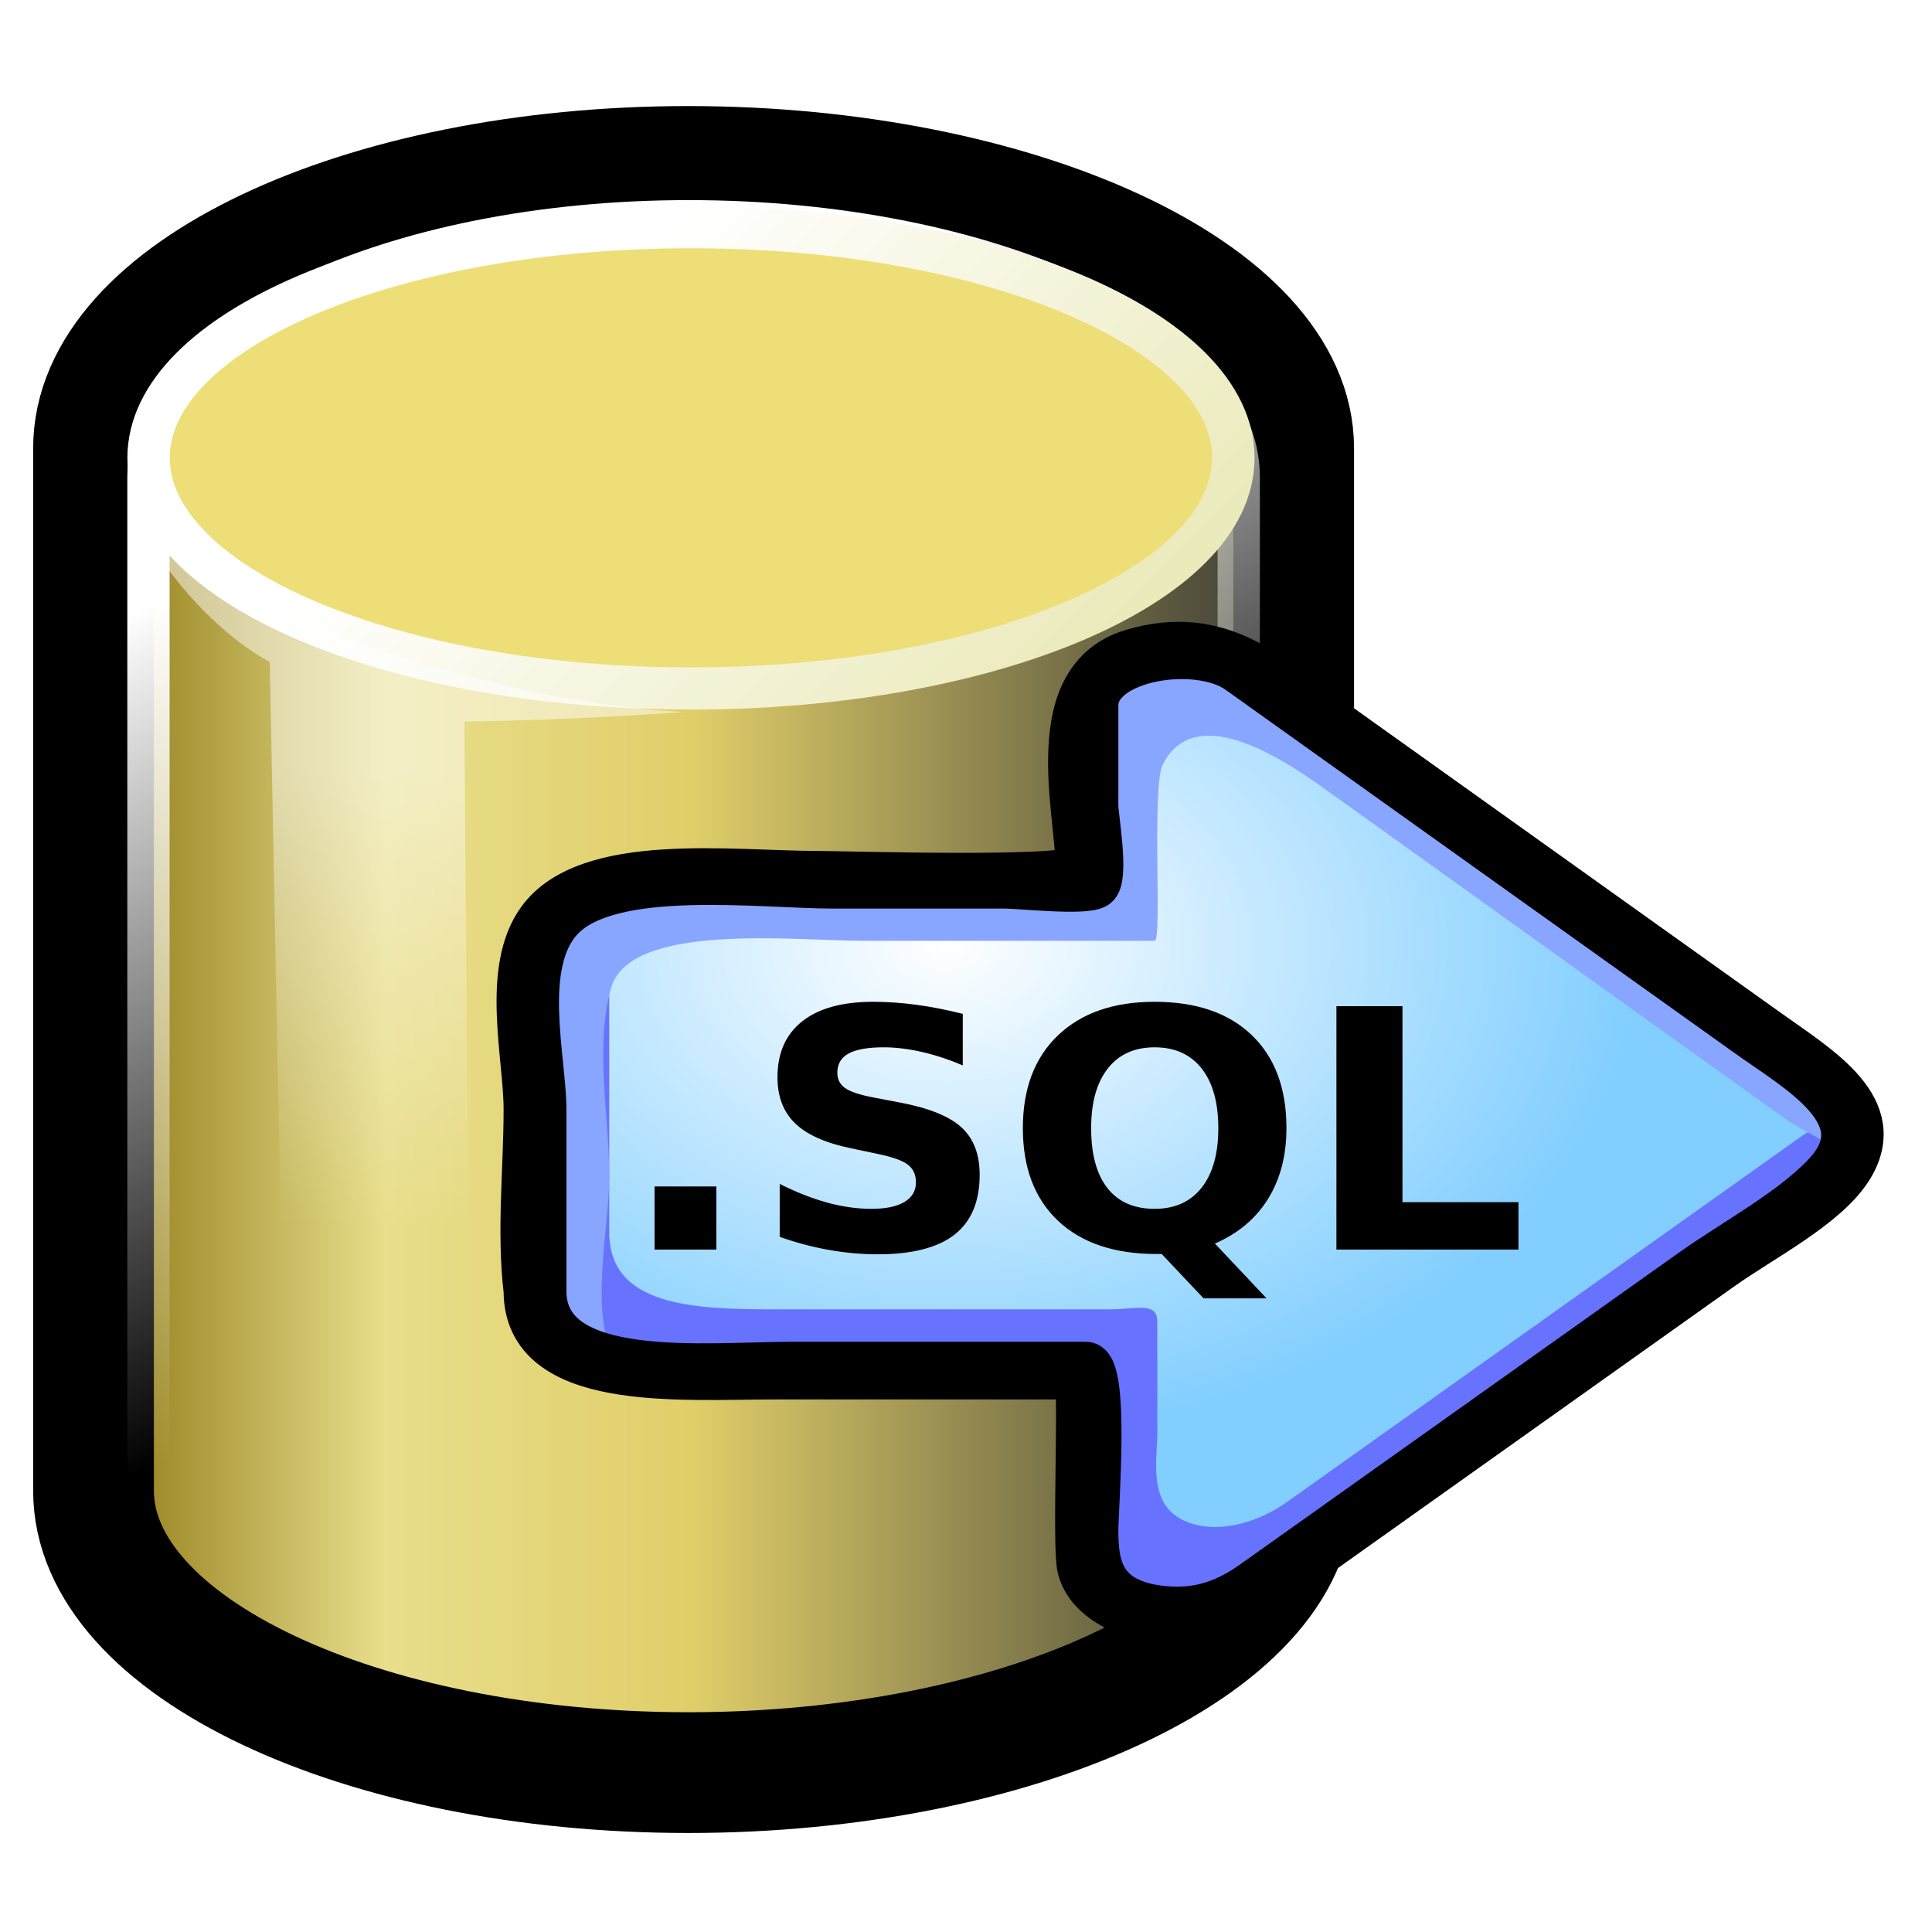
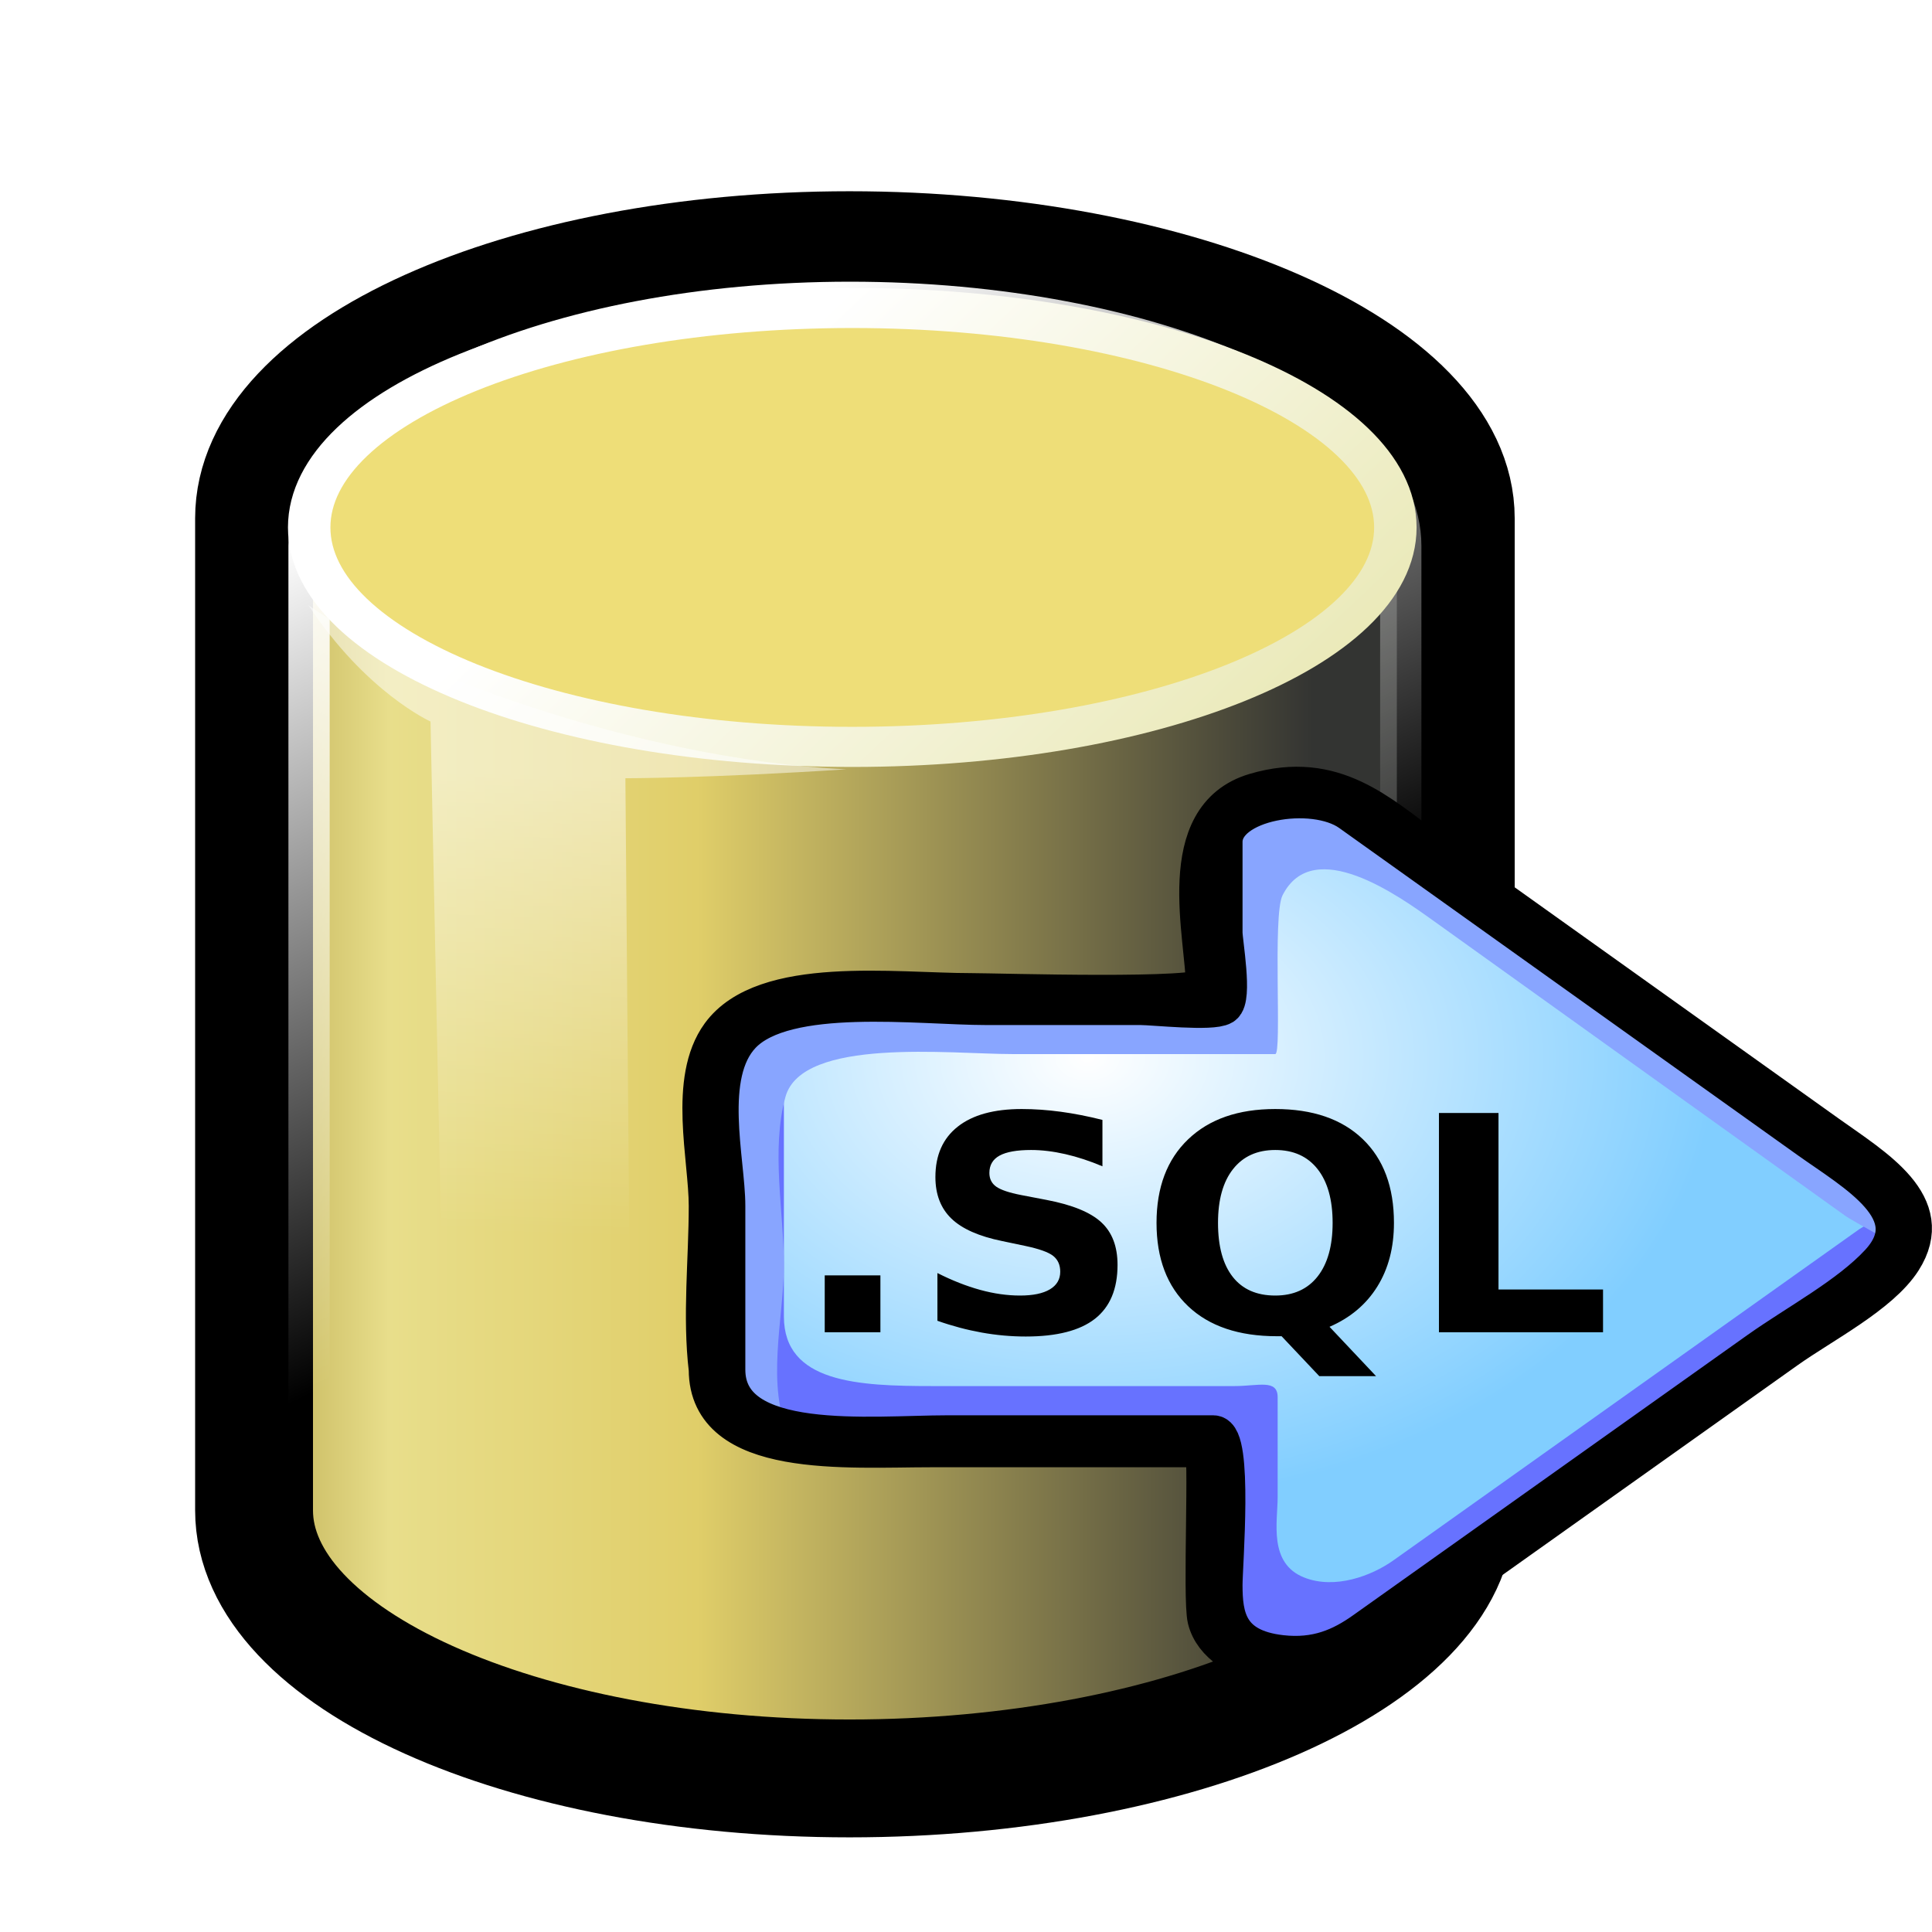
<svg xmlns="http://www.w3.org/2000/svg" xmlns:xlink="http://www.w3.org/1999/xlink" width="400" height="400" id="svg2" version="1.0">
  <defs id="defs4">
    <linearGradient id="linearGradient6924">
      <stop id="stop6926" offset="0" style="stop-color:#ffffff;stop-opacity:1;" />
      <stop id="stop6928" offset="1" style="stop-color:#ffffff;stop-opacity:0;" />
    </linearGradient>
    <linearGradient xlink:href="#linearGradient6924" id="linearGradient3221" gradientUnits="userSpaceOnUse" gradientTransform="matrix(8.420009,0,0,9.09547,-5.186618,-12.94176)" x1="16.071" y1="19.5" x2="15.786" y2="30" />
    <linearGradient id="linearGradient6932">
      <stop style="stop-color:#ffffff;stop-opacity:1;" offset="0" id="stop6934" />
      <stop style="stop-color:#e7e6ae;stop-opacity:1;" offset="1" id="stop6936" />
    </linearGradient>
    <linearGradient xlink:href="#linearGradient6932" id="linearGradient3216" gradientUnits="userSpaceOnUse" x1="24" y1="8.048" x2="36.076" y2="20.095" />
    <linearGradient id="linearGradient4176">
      <stop id="stop4178" offset="0" style="stop-color:#ffffff;stop-opacity:1;" />
      <stop id="stop4180" offset="1" style="stop-color:#ffffff;stop-opacity:0;" />
    </linearGradient>
    <linearGradient xlink:href="#linearGradient4176" id="linearGradient3225" gradientUnits="userSpaceOnUse" gradientTransform="matrix(8.420009,0,0,9.09547,-3.983771,-36.97977)" x1="18.372" y1="15.015" x2="25.646" y2="31.524" />
    <linearGradient id="linearGradient4134">
      <stop id="stop4136" offset="0" style="stop-color:#88710c;stop-opacity:1;" />
      <stop style="stop-color:#e8de8b;stop-opacity:1;" offset="0.25" id="stop4148" />
      <stop style="stop-color:#e0ce69;stop-opacity:1;" offset="0.5" id="stop4142" />
      <stop id="stop4138" offset="1" style="stop-color:#333432;stop-opacity:1;" />
    </linearGradient>
    <linearGradient xlink:href="#linearGradient4134" id="linearGradient3228" gradientUnits="userSpaceOnUse" gradientTransform="matrix(8.641262,0,0,9.334471,-9.308069,-43.3655)" x1="9.303" y1="26.719" x2="38.826" y2="26.719" />
    <linearGradient id="linearGradient13881">
      <stop id="stop13883" offset="0" style="stop-color:#c86400;stop-opacity:1;" />
      <stop style="stop-color:#763900;stop-opacity:1;" offset="0.5" id="stop13885" />
      <stop id="stop13887" offset="1" style="stop-color:#c86400;stop-opacity:1;" />
    </linearGradient>
    <linearGradient id="linearGradient13873">
      <stop style="stop-color:white;stop-opacity:1;" offset="0" id="stop13875" />
      <stop style="stop-color:white;stop-opacity:0;" offset="1" id="stop13877" />
    </linearGradient>
    <marker orient="auto" refY="0" refX="0" id="Arrow2Lstart" style="overflow:visible">
      <path id="path4920" style="font-size:12px;fill-rule:evenodd;stroke-width:0.625;stroke-linejoin:round" d="M 8.719,4.034 L -2.207,0.016 L 8.719,-4.002 C 6.973,-1.63 6.983,1.616 8.719,4.034 z " transform="matrix(1.1,0,0,1.1,1.1,0)" />
    </marker>
    <linearGradient id="linearGradient2969">
      <stop style="stop-color:#b84a00;stop-opacity:1;" offset="0" id="stop2971" />
      <stop id="stop12101" offset="0.5" style="stop-color:#a14d00;stop-opacity:1;" />
      <stop style="stop-color:white;stop-opacity:1;" offset="1" id="stop2973" />
    </linearGradient>
    <linearGradient gradientTransform="translate(-2.813803,0)" gradientUnits="userSpaceOnUse" y2="607.078" x2="381.77" y1="608.158" x1="204.001" id="linearGradient3198" xlink:href="#linearGradient3169" />
    <linearGradient gradientUnits="userSpaceOnUse" y2="607.078" x2="378.956" y1="608.158" x1="201.187" id="linearGradient3190" xlink:href="#linearGradient3169" />
    <linearGradient gradientTransform="translate(362.9805,113.959)" gradientUnits="userSpaceOnUse" y2="699.923" x2="229.238" y1="558.12" x1="219.433" id="linearGradient3175" xlink:href="#linearGradient3169" />
    <linearGradient id="linearGradient2232">
      <stop id="stop2234" offset="0" style="stop-color:#0030ff;stop-opacity:1;" />
      <stop id="stop2236" offset="1" style="stop-color:#02116f;stop-opacity:1;" />
    </linearGradient>
    <linearGradient id="linearGradient2244">
      <stop style="stop-color:#6fff58;stop-opacity:1;" offset="0" id="stop2246" />
      <stop style="stop-color:#327e29;stop-opacity:1;" offset="1" id="stop2248" />
    </linearGradient>
    <linearGradient id="linearGradient2250">
      <stop id="stop2252" offset="0" style="stop-color:#ff0000;stop-opacity:1;" />
      <stop id="stop2254" offset="1" style="stop-color:#850000;stop-opacity:1;" />
    </linearGradient>
    <linearGradient id="linearGradient3169">
      <stop id="stop3171" offset="0" style="stop-color:#4d93ff;stop-opacity:1;" />
      <stop id="stop3173" offset="1" style="stop-color:#3470ac;stop-opacity:1;" />
    </linearGradient>
    <linearGradient y2="357.373" x2="557.692" y1="251.871" x1="512.316" gradientTransform="translate(-62.60711,270.1251)" gradientUnits="userSpaceOnUse" id="linearGradient2030" xlink:href="#linearGradient2244" />
    <linearGradient y2="432.353" x2="702.091" y1="346.532" x1="528.292" gradientTransform="translate(-47.48293,293.6907)" gradientUnits="userSpaceOnUse" id="linearGradient2028" xlink:href="#linearGradient2250" />
    <linearGradient y2="343.987" x2="551.77" y1="435.436" x1="434.732" gradientTransform="translate(-81.60028,294.7458)" gradientUnits="userSpaceOnUse" id="linearGradient2026" xlink:href="#linearGradient2232" />
    <linearGradient gradientTransform="translate(-81.60028,294.7458)" gradientUnits="userSpaceOnUse" y2="343.987" x2="551.77" y1="435.436" x1="434.732" id="linearGradient2242" xlink:href="#linearGradient2232" />
    <linearGradient gradientTransform="translate(-47.48293,293.6907)" gradientUnits="userSpaceOnUse" y2="432.353" x2="702.091" y1="346.532" x1="528.292" id="linearGradient2240" xlink:href="#linearGradient2250" />
    <linearGradient gradientTransform="translate(-62.60711,270.1251)" gradientUnits="userSpaceOnUse" y2="357.373" x2="557.692" y1="251.871" x1="512.316" id="linearGradient2238" xlink:href="#linearGradient2244" />
    <linearGradient id="linearGradient2017">
      <stop id="stop2019" offset="0" style="stop-color:#0030ff;stop-opacity:1;" />
      <stop id="stop2021" offset="1" style="stop-color:#02116f;stop-opacity:1;" />
    </linearGradient>
    <linearGradient id="linearGradient2011">
      <stop style="stop-color:#6fff58;stop-opacity:1;" offset="0" id="stop2013" />
      <stop style="stop-color:#327e29;stop-opacity:1;" offset="1" id="stop2015" />
    </linearGradient>
    <linearGradient id="linearGradient2005">
      <stop id="stop2007" offset="0" style="stop-color:#ff0000;stop-opacity:1;" />
      <stop id="stop2009" offset="1" style="stop-color:#850000;stop-opacity:1;" />
    </linearGradient>
    <linearGradient xlink:href="#linearGradient13881" id="linearGradient2975" x1="302.256" y1="444.029" x2="439.599" y2="442.164" gradientUnits="userSpaceOnUse" spreadMethod="pad" gradientTransform="matrix(-1.585632,0,0,-1.323418,746.1098,794.4793)" />
    <radialGradient cx="42.786" cy="42.189" gradientUnits="userSpaceOnUse" id="XMLID_2_" r="69.833" gradientTransform="matrix(1.11456,0,0,0.79531,241.7787,436.9974)">
      <stop id="stop6" offset="0" style="stop-color:white;stop-opacity:1;" />
      <stop id="stop8" offset="1" style="stop-color:#81ceff;stop-opacity:1;" />
    </radialGradient>
    <linearGradient xlink:href="#linearGradient2969" id="linearGradient5876" x1="280.404" y1="298.076" x2="433.882" y2="298.076" gradientUnits="userSpaceOnUse" />
    <linearGradient xlink:href="#linearGradient13873" id="linearGradient13879" x1="308.47" y1="349.701" x2="342.574" y2="349.701" gradientUnits="userSpaceOnUse" />
    <linearGradient xlink:href="#linearGradient13873" id="linearGradient15670" x1="321.651" y1="448.169" x2="378.762" y2="448.169" gradientUnits="userSpaceOnUse" gradientTransform="matrix(1.504496,0,0,1.504496,-423.8694,-496.0435)" />
    <radialGradient xlink:href="#XMLID_2_" id="radialGradient1955" gradientUnits="userSpaceOnUse" gradientTransform="matrix(2.067455,0,0,1.474102,107.4413,115.3789)" cx="42.786" cy="42.189" r="69.833" />
    <linearGradient xlink:href="#linearGradient6924" id="linearGradient4837" gradientUnits="userSpaceOnUse" gradientTransform="matrix(8.420009,0,0,9.09547,-60.22628,-18.2518)" x1="16.071" y1="19.5" x2="15.786" y2="30" />
    <linearGradient xlink:href="#linearGradient4176" id="linearGradient4841" gradientUnits="userSpaceOnUse" gradientTransform="matrix(8.420009,0,0,9.09547,-59.02344,-42.28981)" x1="18.372" y1="15.015" x2="25.646" y2="31.524" />
    <linearGradient xlink:href="#linearGradient4134" id="linearGradient4844" gradientUnits="userSpaceOnUse" gradientTransform="matrix(8.641262,0,0,9.334471,-64.34774,-48.67554)" x1="9.303" y1="26.719" x2="38.826" y2="26.719" />
    <radialGradient xlink:href="#XMLID_2_" id="radialGradient5361" gradientUnits="userSpaceOnUse" gradientTransform="matrix(2.067455,0,0,1.474102,107.4413,115.3789)" cx="42.786" cy="42.189" r="69.833" />
    <linearGradient xlink:href="#linearGradient6932" id="linearGradient5363" gradientUnits="userSpaceOnUse" x1="24" y1="8.048" x2="36.076" y2="20.095" />
+     <linearGradient xlink:href="#linearGradient4134" id="linearGradient3547" gradientUnits="userSpaceOnUse" gradientTransform="matrix(8.641262,0,0,9.334471,-36.64847,-50.79051)" x1="9.303" y1="26.719" x2="38.826" y2="26.719" />
+     <linearGradient xlink:href="#linearGradient4134" id="linearGradient3553" gradientUnits="userSpaceOnUse" gradientTransform="matrix(8.641262,0,0,9.334471,-20.64847,14.20949)" x1="9.303" y1="26.719" x2="38.826" y2="26.719" />
+     <linearGradient xlink:href="#linearGradient4176" id="linearGradient3555" gradientUnits="userSpaceOnUse" gradientTransform="matrix(8.420009,0,0,9.09547,-15.32418,20.59522)" x1="18.372" y1="15.015" x2="25.646" y2="31.524" />
+     <linearGradient xlink:href="#linearGradient6932" id="linearGradient3557" gradientUnits="userSpaceOnUse" x1="24" y1="8.048" x2="36.076" y2="20.095" />
+     <linearGradient xlink:href="#linearGradient6924" id="linearGradient3559" gradientUnits="userSpaceOnUse" gradientTransform="matrix(8.420009,0,0,9.09547,-16.52702,44.63322)" x1="16.071" y1="19.5" x2="15.786" y2="30" />
+     <linearGradient xlink:href="#linearGradient4134" id="linearGradient3571" gradientUnits="userSpaceOnUse" gradientTransform="matrix(8.641262,0,0,9.334471,-20.64847,14.20949)" x1="9.303" y1="26.719" x2="38.826" y2="26.719" />
+     <linearGradient xlink:href="#linearGradient4176" id="linearGradient3573" gradientUnits="userSpaceOnUse" gradientTransform="matrix(8.420009,0,0,9.09547,-15.32418,20.59522)" x1="18.372" y1="15.015" x2="25.646" y2="31.524" />
+     <linearGradient xlink:href="#linearGradient6932" id="linearGradient3575" gradientUnits="userSpaceOnUse" x1="24" y1="8.048" x2="36.076" y2="20.095" />
+     <linearGradient xlink:href="#linearGradient6924" id="linearGradient3577" gradientUnits="userSpaceOnUse" gradientTransform="matrix(8.420009,0,0,9.09547,-16.52702,44.63322)" x1="16.071" y1="19.5" x2="15.786" y2="30" />
+     <radialGradient xlink:href="#XMLID_2_" id="radialGradient3585" gradientUnits="userSpaceOnUse" gradientTransform="matrix(1.862451,0,0,1.327933,145.4581,162.9193)" cx="42.786" cy="42.189" r="69.833" />
  </defs>
  <g id="layer1">
-     <path id="path3068" d="M 142.502,34.46 C 74.587,34.46 19.364,60.619 19.364,92.8 C 19.364,95.109 19.364,306.255 19.364,308.66 C 19.364,340.84 74.587,367 142.502,367 C 210.418,367 267.839,340.84 267.839,308.66 C 267.839,306.755 267.839,94.705 267.839,92.8 C 267.839,60.619 210.418,34.46 142.502,34.46 z" style="fill:url(#linearGradient4844);fill-opacity:1;fill-rule:nonzero;stroke:#000000;stroke-width:25;stroke-linecap:butt;stroke-linejoin:miter;marker:none;marker-start:none;marker-mid:none;marker-end:none;stroke-miterlimit:10;stroke-dasharray:none;stroke-dashoffset:0;stroke-opacity:1;visibility:visible;display:block;overflow:visible" />
-     <path style="fill:none;fill-opacity:1;fill-rule:nonzero;stroke:url(#linearGradient4841);stroke-width:8.751;stroke-linecap:butt;stroke-linejoin:miter;marker:none;marker-start:none;marker-mid:none;marker-end:none;stroke-miterlimit:10;stroke-dasharray:none;stroke-dashoffset:0;stroke-opacity:1;visibility:visible;display:block;overflow:visible" d="M 142.603,45.805 C 80.903,45.805 30.735,69.571 30.735,98.806 C 30.735,100.904 30.735,297.87 30.735,300.055 C 30.735,329.29 80.903,353.056 142.603,353.056 C 204.303,353.056 256.469,329.29 256.469,300.055 C 256.469,298.325 256.469,100.537 256.469,98.806 C 256.469,69.571 204.303,45.805 142.603,45.805 z" id="path4174" />
-     <path transform="matrix(8.734,0,0,8.682708,-66.55916,-27.3863)" d="M 36.857,14.071 A 12.857,5.5 0 1 1 11.143,14.071 A 12.857,5.5 0 1 1 36.857,14.071 z" id="path3364" style="fill:#eede78;fill-opacity:1;fill-rule:nonzero;stroke:url(#linearGradient5363);stroke-width:1.005;stroke-linecap:butt;stroke-linejoin:miter;marker:none;marker-start:none;marker-mid:none;marker-end:none;stroke-miterlimit:10;stroke-dasharray:none;stroke-dashoffset:0;stroke-opacity:1;visibility:visible;display:block;overflow:visible" />
-     <path id="path6922" d="M 55.85,137.021 L 58.857,289.695 L 97.348,301.389 L 96.145,149.365 C 96.145,149.365 113.587,149.365 141.854,147.416 C 97.937,145.296 47.69,124.907 30.59,111.683 C 42.52,130.713 55.85,137.021 55.85,137.021 z" style="opacity:0.494;fill:url(#linearGradient4837);fill-opacity:1;fill-rule:nonzero;stroke:none;stroke-width:1;stroke-linecap:butt;stroke-linejoin:miter;marker:none;marker-start:none;marker-mid:none;marker-end:none;stroke-miterlimit:4;stroke-dasharray:none;stroke-dashoffset:0;stroke-opacity:1;visibility:visible;display:block;overflow:visible" />
-     <g id="g4805" transform="translate(0,18)">
-       <path style="fill:url(#radialGradient5361);fill-opacity:1" id="path10" d="M 225.04,127.878 C 225.04,133.56 225.04,139.242 225.04,144.924 C 225.04,147.491 227.722,162.487 225.04,164.145 C 222.931,165.451 211.06,164.145 208.397,164.145 C 195.664,164.145 182.93,164.145 170.195,164.145 C 153.744,164.145 123.925,160.133 113.923,172.306 C 105.8,182.198 110.768,200.93 110.768,211.681 C 110.768,224.036 109.168,236.986 110.768,249.298 C 110.768,268.985 142.964,265.776 161.27,265.776 C 182.122,265.776 202.974,265.776 223.827,265.776 C 226.38,265.776 225.04,297.308 225.04,301.331 C 225.04,315.288 245.44,321.517 259.558,311.48 C 271.92,302.7 284.277,293.918 296.636,285.132 C 322.94,266.439 352.838,248.589 376.657,228.26 C 393.463,216.235 376.432,204.793 364.569,196.325 C 348.405,184.791 332.24,173.255 316.074,161.72 C 300.194,150.384 284.31,139.049 268.426,127.716 C 258.13,120.367 245.08,110.976 229.938,120.345 C 226.845,122.259 225.04,124.944 225.04,127.878" />
-       <path style="fill:#6772ff;fill-opacity:1" id="path12" d="M 110.768,180.627 C 110.768,193.167 110.768,205.707 110.768,218.245 C 110.768,228.994 105.798,247.727 113.923,257.614 C 123.927,269.79 153.738,265.776 170.186,265.776 C 182.081,265.776 193.975,265.776 205.865,265.776 C 208.904,265.776 222.658,264.278 225.038,265.776 C 227.395,267.259 225.038,280.343 225.038,282.574 C 225.038,289.578 225.038,296.581 225.038,303.583 C 225.038,319.583 250.129,318.183 261.779,309.903 C 292.884,287.797 323.989,265.69 355.096,243.582 C 366.376,235.565 387.896,225.024 382.336,211.907 C 381.681,212.789 374.633,216.073 373.248,217.059 C 366.909,221.569 360.562,226.077 354.225,230.583 C 336.61,243.101 319.002,255.621 301.391,268.139 C 289.665,276.473 277.942,284.808 266.22,293.141 C 261.161,296.736 252.761,299.858 245.735,297.093 C 237.449,293.835 239.612,284.27 239.612,278.603 C 239.612,270.948 239.612,263.293 239.612,255.638 C 239.612,251.428 235.154,253.087 229.709,253.087 C 206.559,253.087 183.412,253.087 160.263,253.087 C 143.206,253.087 126.135,252.333 126.135,237.088 C 126.135,221.066 126.135,205.041 126.135,189.019 C 126.135,181.69 123.896,171.946 127.535,164.854 C 117.76,166.85 110.768,173.36 110.768,180.627" />
-       <path style="fill:#88a5ff;fill-opacity:1" id="path14" d="M 127.539,264.679 C 121.81,253.48 126.139,237.042 126.139,225.45 C 126.139,213.143 123.129,198.77 126.497,186.612 C 130.307,172.831 164.557,176.784 178.632,176.784 C 198.775,176.784 218.921,176.784 239.064,176.784 C 240.652,176.784 238.404,144.935 240.734,140.303 C 247.778,126.312 267.535,140.501 275.195,145.989 C 306.763,168.603 338.331,191.216 369.894,213.83 C 372.425,215.644 380.74,219.602 382.338,221.759 C 388.276,207.739 361.571,194.588 349.668,186.067 C 327.394,170.117 305.119,154.165 282.844,138.216 C 272.073,130.503 257.162,114.422 239.411,116.856 C 216.458,120 225.04,151.92 225.04,163.76 C 205.745,163.76 186.455,163.757 167.16,163.757 C 148.222,163.756 110.768,159.401 110.768,180.238 C 108.984,193.966 110.768,208.408 110.768,222.188 C 110.768,235.159 104.187,259.912 127.539,264.679" />
-       <path style="fill:#000007;fill-opacity:1;stroke:#000000;stroke-width:9.271;stroke-miterlimit:4;stroke-dasharray:none;stroke-opacity:1" id="path16" d="M 234.495,116.835 C 215.474,122.446 223.173,149.848 223.173,161.443 C 223.173,164.319 175.148,162.814 169.24,162.814 C 151.509,162.814 121.663,158.75 111.692,172.447 C 104.193,182.751 108.901,200.67 108.901,211.682 C 108.901,224.064 107.435,236.952 108.901,249.3 C 108.901,269.766 140.729,267.108 160.07,267.108 C 180.97,267.108 201.868,267.108 222.768,267.108 C 224.042,267.108 222.363,301.972 223.519,306.629 C 226.297,317.834 248.065,321.567 259.019,313.749 C 261.572,312.319 263.782,310.363 266.077,308.731 C 280.26,298.652 294.443,288.571 308.623,278.491 C 324.555,267.169 340.483,255.849 356.415,244.525 C 364.707,238.633 377.991,231.879 383.008,224.026 C 391.018,211.483 376.814,203.19 365.888,195.39 C 350.46,184.379 335.029,173.366 319.599,162.354 C 304.408,151.515 289.222,140.673 274.031,129.834 C 262.999,121.955 252.579,111.502 234.495,116.835 M 112.635,249.298 C 112.635,236.758 112.635,224.218 112.635,211.681 C 112.635,201.239 107.39,181.526 116.267,172.161 C 126.476,161.394 157.315,165.475 172.674,165.475 C 184.485,165.475 196.29,165.475 208.102,165.475 C 211.095,165.475 224.548,166.947 226.907,165.475 C 229.231,164.024 226.907,151.036 226.907,148.838 C 226.907,141.905 226.907,134.971 226.907,128.038 C 226.907,118.343 247.809,114.885 256.432,121.038 C 259.558,123.27 262.684,125.5 265.81,127.729 C 297.813,150.567 329.815,173.405 361.819,196.244 C 372.41,203.806 389.107,212.953 378.042,224.942 C 371.04,232.53 359.115,238.845 350.194,245.184 C 320.007,266.636 289.822,288.091 259.635,309.542 C 254.311,313.327 248.568,315.877 240.391,314.946 C 227.902,313.52 226.907,306.041 226.907,298.787 C 226.907,294.322 229.332,264.44 224.831,264.44 C 204.446,264.44 184.057,264.44 163.672,264.44 C 146.367,264.444 112.635,268.293 112.635,249.298" />
-       <text transform="scale(1.026086,0.974577)" id="text4974" y="246.993" x="124.84" style="font-size:70.917px;font-style:normal;font-variant:normal;font-weight:bold;font-stretch:normal;text-align:start;line-height:125%;writing-mode:lr-tb;text-anchor:start;fill:#000000;fill-opacity:1;stroke:none;stroke-width:1px;stroke-linecap:butt;stroke-linejoin:miter;stroke-opacity:1;font-family:Bitstream Vera Sans" xml:space="preserve">
-         <tspan y="246.993" x="124.84" id="tspan4976">.SQL</tspan>
+     <g id="g3561" transform="translate(-43,-63)">
+       <path style="fill:url(#linearGradient3571);fill-opacity:1;fill-rule:nonzero;stroke:#000000;stroke-width:24.402;stroke-linecap:butt;stroke-linejoin:miter;marker:none;marker-start:none;marker-mid:none;marker-end:none;stroke-miterlimit:10;stroke-dasharray:none;stroke-dashoffset:0;stroke-opacity:1;visibility:visible;display:block;overflow:visible" d="M 218.899,114.797 C 150.895,114.797 95.6,139.688 95.6,170.307 C 95.6,172.504 95.6,373.405 95.6,375.693 C 95.6,406.312 150.895,431.203 218.899,431.203 C 286.903,431.203 344.4,406.312 344.4,375.693 C 344.4,373.881 344.4,172.12 344.4,170.307 C 344.4,139.688 286.903,114.797 218.899,114.797 z" id="path3068" />
+       <path id="path4174" d="M 219,125.592 C 157.219,125.592 106.985,148.205 106.985,176.022 C 106.985,178.018 106.985,365.427 106.985,367.506 C 106.985,395.323 157.219,417.935 219,417.935 C 280.78,417.935 333.015,395.323 333.015,367.506 C 333.015,365.859 333.015,177.668 333.015,176.022 C 333.015,148.205 280.78,125.592 219,125.592 z" style="fill:none;fill-opacity:1;fill-rule:nonzero;stroke:url(#linearGradient3573);stroke-width:8.542;stroke-linecap:butt;stroke-linejoin:miter;marker:none;marker-start:none;marker-mid:none;marker-end:none;stroke-miterlimit:10;stroke-dasharray:none;stroke-dashoffset:0;stroke-opacity:1;visibility:visible;display:block;overflow:visible" />
+       <path style="fill:#eede78;fill-opacity:1;fill-rule:nonzero;stroke:url(#linearGradient3575);stroke-width:1.005;stroke-linecap:butt;stroke-linejoin:miter;marker:none;marker-start:none;marker-mid:none;marker-end:none;stroke-miterlimit:10;stroke-dasharray:none;stroke-dashoffset:0;stroke-opacity:1;visibility:visible;display:block;overflow:visible" id="path3364" d="M 36.857,14.071 A 12.857,5.5 0 1 1 11.143,14.071 A 12.857,5.5 0 1 1 36.857,14.071 z" transform="matrix(8.745416,0,0,8.261409,9.564222,55.95243)" />
+       <path style="opacity:0.494;fill:url(#linearGradient3577);fill-opacity:1;fill-rule:nonzero;stroke:none;stroke-width:1;stroke-linecap:butt;stroke-linejoin:miter;marker:none;marker-start:none;marker-mid:none;marker-end:none;stroke-miterlimit:4;stroke-dasharray:none;stroke-dashoffset:0;stroke-opacity:1;visibility:visible;display:block;overflow:visible" d="M 132.133,212.382 L 135.144,357.648 L 173.686,368.775 L 172.481,224.127 C 172.481,224.127 189.946,224.127 218.25,222.273 C 174.276,220.256 123.963,200.856 106.84,188.274 C 118.786,206.38 132.133,212.382 132.133,212.382 z" id="path6922" />
+     </g>
+     <g id="g3587">
+       <path style="fill:url(#radialGradient3585);fill-opacity:1" id="path10" d="M 251.396,174.179 C 251.396,179.298 251.396,184.416 251.396,189.535 C 251.396,191.847 253.812,205.356 251.396,206.85 C 249.496,208.027 238.802,206.85 236.403,206.85 C 224.933,206.85 213.462,206.85 201.989,206.85 C 187.17,206.85 160.307,203.235 151.297,214.201 C 143.979,223.113 148.455,239.987 148.455,249.672 C 148.455,260.803 147.013,272.468 148.455,283.559 C 148.455,301.294 177.459,298.403 193.949,298.403 C 212.734,298.403 231.518,298.403 250.303,298.403 C 252.603,298.403 251.396,326.809 251.396,330.433 C 251.396,343.006 269.773,348.617 282.492,339.576 C 293.627,331.666 304.759,323.755 315.893,315.84 C 339.589,299.001 366.522,282.921 387.979,264.607 C 403.119,253.775 387.776,243.468 377.089,235.839 C 362.529,225.449 347.966,215.057 333.404,204.666 C 319.098,194.454 304.789,184.242 290.48,174.033 C 281.205,167.413 269.449,158.953 255.808,167.393 C 253.022,169.117 251.396,171.536 251.396,174.179" />
+       <path style="fill:#6772ff;fill-opacity:1" id="path12" d="M 148.455,221.698 C 148.455,232.994 148.455,244.291 148.455,255.585 C 148.455,265.268 143.977,282.144 151.297,291.05 C 160.309,302.019 187.164,298.403 201.982,298.403 C 212.696,298.403 223.411,298.403 234.122,298.403 C 236.86,298.403 249.251,297.054 251.394,298.403 C 253.517,299.739 251.394,311.526 251.394,313.536 C 251.394,319.845 251.394,326.154 251.394,332.462 C 251.394,346.875 273.997,345.614 284.492,338.155 C 312.512,318.241 340.533,298.326 368.555,278.41 C 378.717,271.188 398.103,261.692 393.095,249.876 C 392.505,250.67 386.156,253.629 384.908,254.517 C 379.198,258.58 373.48,262.64 367.771,266.7 C 351.903,277.977 336.041,289.255 320.176,300.532 C 309.613,308.04 299.053,315.548 288.492,323.055 C 283.935,326.294 276.368,329.106 270.039,326.615 C 262.575,323.68 264.523,315.063 264.523,309.959 C 264.523,303.063 264.523,296.167 264.523,289.271 C 264.523,285.478 260.507,286.972 255.602,286.972 C 234.748,286.972 213.896,286.972 193.042,286.972 C 177.677,286.972 162.298,286.294 162.298,272.56 C 162.298,258.127 162.298,243.691 162.298,229.258 C 162.298,222.655 160.281,213.877 163.559,207.489 C 154.754,209.287 148.455,215.151 148.455,221.698" />
+       <path style="fill:#88a5ff;fill-opacity:1" id="path14" d="M 163.563,297.415 C 158.402,287.327 162.302,272.519 162.302,262.076 C 162.302,250.989 159.59,238.042 162.624,227.089 C 166.057,214.674 196.91,218.236 209.59,218.236 C 227.736,218.236 245.883,218.236 264.029,218.236 C 265.459,218.236 263.435,189.544 265.534,185.372 C 271.879,172.769 289.677,185.55 296.577,190.494 C 325.015,210.866 353.453,231.236 381.887,251.608 C 384.167,253.243 391.657,256.808 393.097,258.751 C 398.446,246.121 374.389,234.274 363.667,226.598 C 343.601,212.229 323.534,197.86 303.468,183.492 C 293.765,176.544 280.333,162.057 264.342,164.25 C 243.665,167.082 251.396,195.837 251.396,206.503 C 234.014,206.503 216.637,206.501 199.255,206.501 C 182.195,206.499 148.455,202.577 148.455,221.347 C 146.847,233.714 148.455,246.724 148.455,259.137 C 148.455,270.822 142.527,293.12 163.563,297.415" />
+       <path style="fill:#000007;fill-opacity:1;stroke:#000000;stroke-width:8.352;stroke-miterlimit:4;stroke-dasharray:none;stroke-opacity:1" id="path16" d="M 259.913,164.231 C 242.779,169.285 249.714,193.97 249.714,204.416 C 249.714,207.007 206.451,205.651 201.129,205.651 C 185.156,205.651 158.27,201.99 149.287,214.329 C 142.532,223.611 146.773,239.753 146.773,249.673 C 146.773,260.828 145.452,272.438 146.773,283.561 C 146.773,301.998 175.445,299.603 192.869,299.603 C 211.696,299.603 230.522,299.603 249.349,299.603 C 250.497,299.603 248.984,331.01 250.025,335.205 C 252.529,345.299 272.138,348.663 282.006,341.619 C 284.306,340.331 286.297,338.569 288.364,337.099 C 301.14,328.02 313.917,318.938 326.691,309.858 C 341.043,299.658 355.392,289.461 369.744,279.26 C 377.214,273.952 389.18,267.867 393.7,260.793 C 400.916,249.494 388.121,242.023 378.277,234.997 C 364.38,225.077 350.479,215.156 336.579,205.237 C 322.894,195.472 309.214,185.705 295.529,175.941 C 285.591,168.843 276.204,159.427 259.913,164.231 M 150.137,283.559 C 150.137,272.263 150.137,260.966 150.137,249.672 C 150.137,240.266 145.411,222.508 153.409,214.071 C 162.606,204.372 190.386,208.048 204.222,208.048 C 214.862,208.048 225.497,208.048 236.137,208.048 C 238.834,208.048 250.953,209.374 253.078,208.048 C 255.171,206.741 253.078,195.041 253.078,193.061 C 253.078,186.815 253.078,180.569 253.078,174.324 C 253.078,165.59 271.907,162.474 279.676,168.017 C 282.492,170.028 285.308,172.037 288.124,174.045 C 316.953,194.618 345.781,215.192 374.612,235.766 C 384.154,242.578 399.195,250.818 389.227,261.618 C 382.919,268.454 372.176,274.143 364.14,279.853 C 336.946,299.178 309.754,318.505 282.561,337.829 C 277.765,341.239 272.591,343.537 265.225,342.698 C 253.974,341.413 253.078,334.675 253.078,328.141 C 253.078,324.118 255.263,297.2 251.208,297.2 C 232.844,297.2 214.477,297.2 196.113,297.2 C 180.524,297.204 150.137,300.671 150.137,283.559" />
+       <text transform="scale(1.026086,0.9745771)" id="text4974" y="283.021" x="159.894" style="font-size:63.885px;font-style:normal;font-variant:normal;font-weight:bold;font-stretch:normal;text-align:start;line-height:125%;writing-mode:lr-tb;text-anchor:start;fill:#000000;fill-opacity:1;stroke:none;stroke-width:1px;stroke-linecap:butt;stroke-linejoin:miter;stroke-opacity:1;font-family:Bitstream Vera Sans" xml:space="preserve">
+         <tspan y="283.021" x="159.894" id="tspan4976">.SQL</tspan>
      </text>
    </g>
  </g>
</svg>
